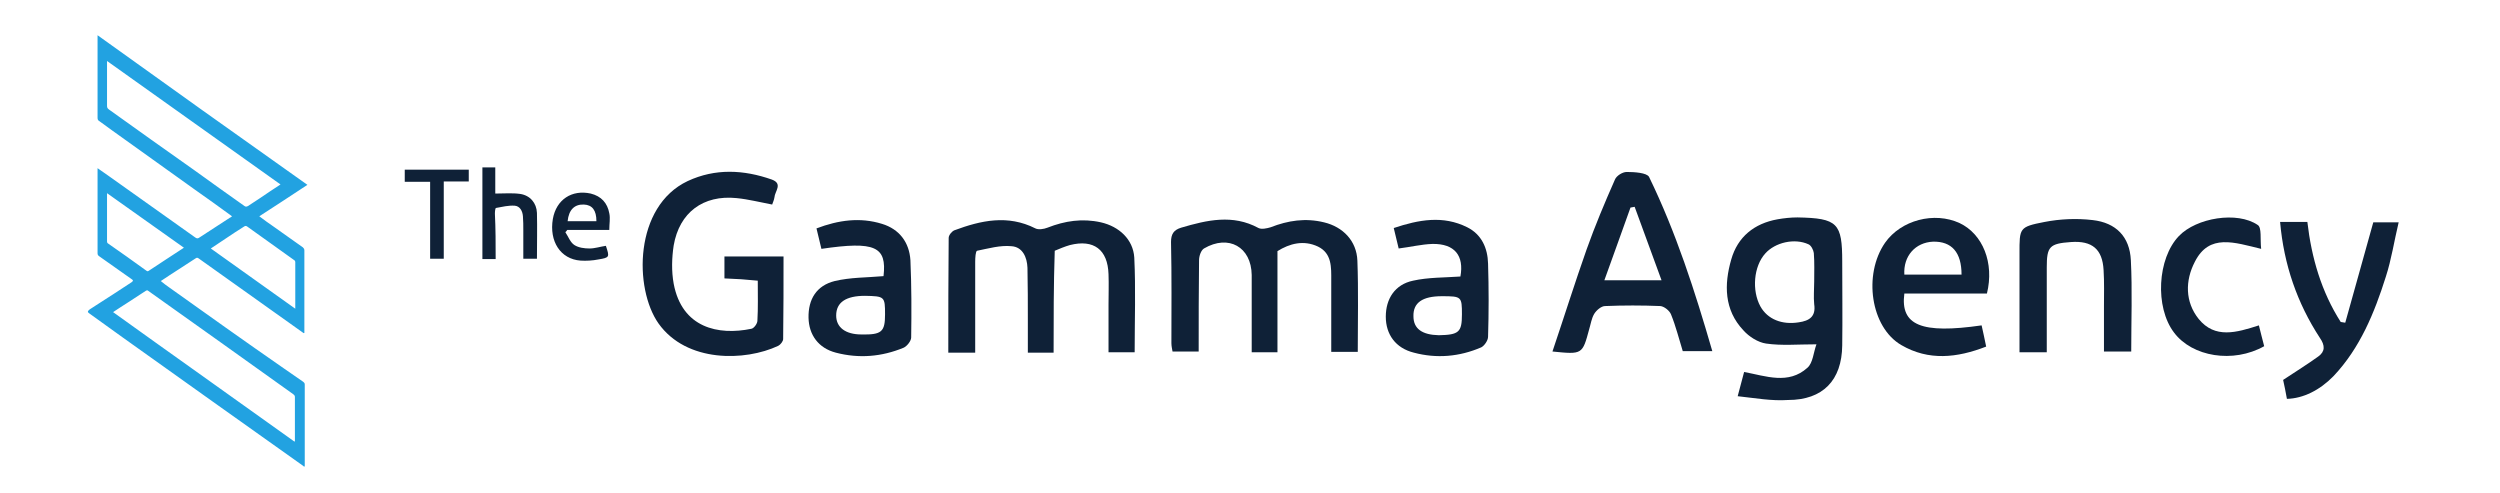
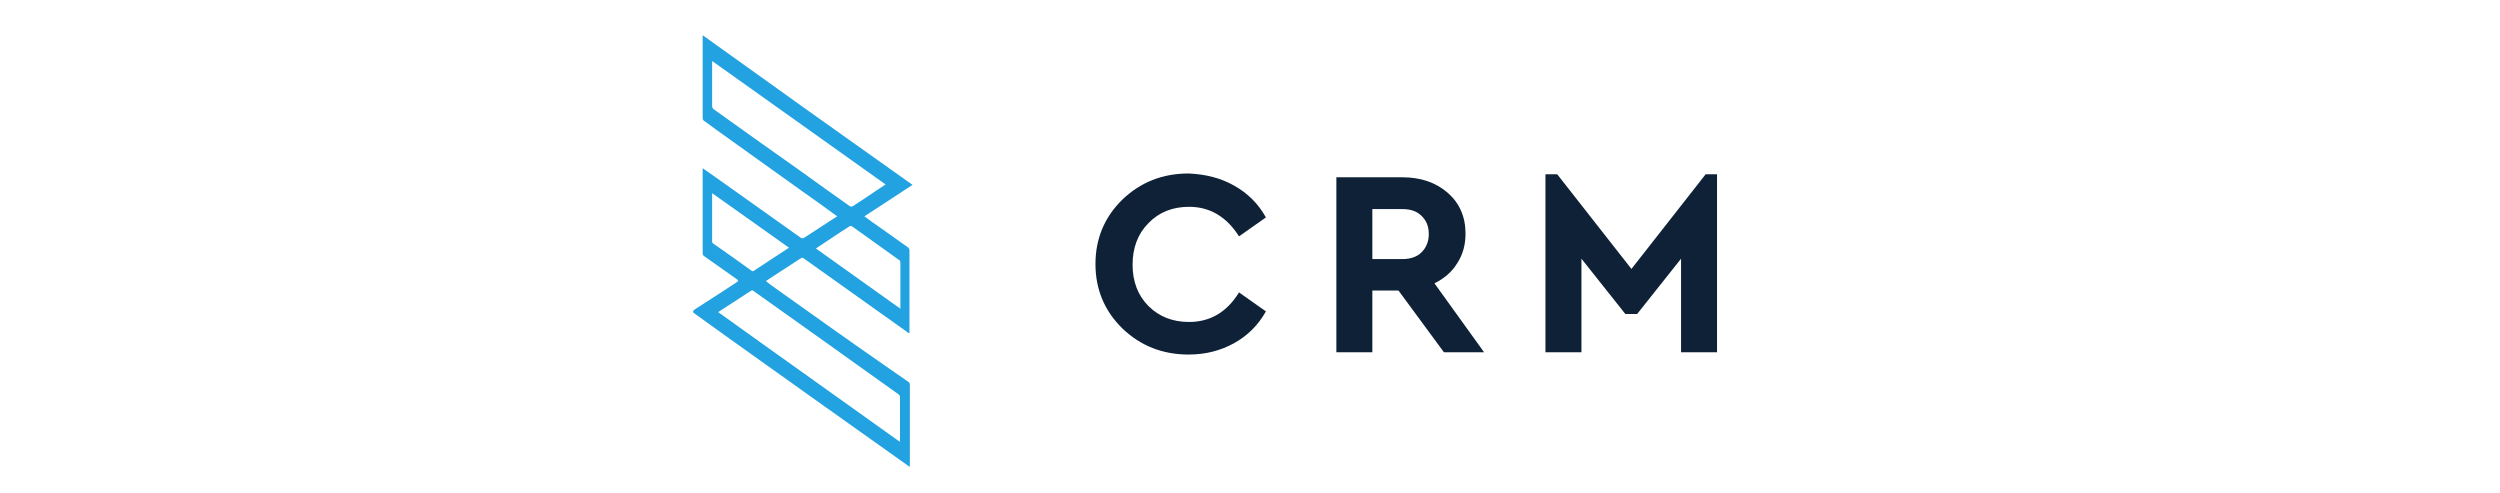
- <svg xmlns="http://www.w3.org/2000/svg" viewBox="0 0 634.5 130" width="185.92" height="36.62">
+ <svg xmlns="http://www.w3.org/2000/svg" viewBox="0 0 315 130" width="185.92" height="36.62">
  <defs>
    <style>
            .darkSvgLogo{fill:#0f2137;}
        </style>
  </defs>
  <g class="cls-1">
    <g id="Layer_2" data-name="Layer 2">
      <path fill="#22a2e1" d="M39.8,68.3c9.1,6.5,18.3,13,27.4,19.5c0.1,0.1,0.2,0.2,0.4,0.1c0-0.1,0-0.2,0-0.3c0-7.2,0-14.3,0-21.5 c0-0.4-0.2-0.6-0.4-0.8c-2.6-1.9-5.3-3.7-7.9-5.6c-1.2-0.8-2.4-1.7-3.6-2.6c4.3-2.8,8.5-5.5,12.7-8.3C49.9,35.7,31.5,22.6,13,9.3 c0,0.9,0,1.7,0,2.6c0,6.4,0,12.8,0,19.2c0,0.4,0.1,0.7,0.5,0.9c1.1,0.8,2.2,1.6,3.3,2.4C24,39.6,31.4,44.8,38.6,50 c3.3,2.3,6.6,4.7,9.9,7.1c-0.2,0.2-0.4,0.3-0.6,0.4c-2.7,1.7-5.3,3.5-8,5.2c-0.4,0.3-0.7,0.3-1.1,0C31.2,57.3,23.6,51.9,16,46.5 c-1-0.7-2-1.4-3-2.1c0,0.2,0,0.2,0,0.3c0,7.4,0,14.8,0,22.2c0,0.4,0.2,0.6,0.5,0.8c2.8,2,5.7,4,8.5,6c0.5,0.3,0.4,0.5,0,0.8 c-3.1,2-6.2,4.1-9.4,6.1c-0.6,0.4-1.1,0.7-1.7,1.1c-0.6,0.5-0.6,0.7,0,1.1c3,2.1,5.9,4.3,8.9,6.4c15.8,11.3,31.6,22.5,47.5,33.8 c0.1,0.1,0.2,0.3,0.4,0.1c0,0,0,0,0-0.1c0-7.2,0-14.3,0-21.5c0-0.4-0.2-0.5-0.4-0.7c-1.7-1.2-3.5-2.4-5.2-3.6 C52,90.2,41.9,83,31.8,75.8c-0.7-0.5-1.4-1-2.1-1.6c3.1-2.1,6.2-4,9.2-6C39.3,67.9,39.5,68.1,39.8,68.3z M38.5,44.9 c-7.5-5.3-15-10.6-22.5-16c-0.4-0.3-0.5-0.5-0.5-1c0-3.7,0-7.4,0-11.1c0-0.2,0-0.4,0-0.7C30.8,27,46,37.8,61.3,48.7 c-1.9,1.2-3.6,2.4-5.4,3.6c-1.1,0.7-2.1,1.4-3.2,2.1c-0.4,0.2-0.6,0.2-0.9,0C47.3,51.2,42.9,48.1,38.5,44.9z M49.2,61.4 c0.8-0.5,1.7-1.1,2.5-1.6c0.3-0.2,0.5-0.2,0.8,0c4.1,2.9,8.2,5.9,12.3,8.8c0.2,0.1,0.4,0.3,0.4,0.6c0,4.1,0,8.1,0,12.3 c-7.5-5.3-14.8-10.6-22.3-15.9C45,64.2,47.1,62.8,49.2,61.4z M64.7,104.1c0.2,0.2,0.4,0.3,0.4,0.7c0,3.9,0,7.7,0,11.6 c0,0,0,0.1-0.1,0.2c-15.9-11.4-31.9-22.7-47.9-34.2c1.4-0.9,2.7-1.8,4-2.6c1.5-1,3.1-2,4.6-3c0.3-0.2,0.5-0.2,0.7,0 C39.2,85.9,52,95,64.7,104.1z M26.5,71.5c-0.3,0.2-0.4,0.1-0.7-0.1c-3.3-2.4-6.7-4.8-10-7.1c-0.2-0.1-0.3-0.3-0.3-0.6 c0-4.2,0-8.4,0-12.7c6.8,4.8,13.5,9.6,20.3,14.4C32.6,67.5,29.5,69.5,26.5,71.5z" />
      <g id="Layer_1-2" data-name="Layer 1">
        <g>
-           <path class="darkSvgLogo" d="M446,104.6c0.7-2.7,1.2-4.5,1.7-6.4c5.8,1.1,11.7,3.4,16.7-1.1c1.5-1.3,1.6-4.1,2.4-6.2c-5,0-9.2,0.4-13.3-0.2 c-2.1-0.3-4.5-1.8-6-3.5c-5.1-5.4-5.1-12.1-3.2-18.7c1.7-6,6.1-9.5,12.2-10.6c1.7-0.3,3.5-0.5,5.3-0.5c10.6,0.2,11.8,1.5,11.8,11.7 c0,7.4,0.1,14.7,0,22.1c-0.1,9.2-5.1,14.4-14.3,14.4C454.9,105.9,450.7,105.1,446,104.6z M466.2,74.3c0-2.5,0.1-5-0.1-7.5 c-0.1-0.8-0.7-2-1.4-2.3c-3.7-1.7-8.8-0.5-11.4,2.4c-3.1,3.4-3.6,9.8-1.3,14c1.9,3.4,5.7,4.9,10.1,4.2c2.8-0.4,4.6-1.5,4.1-4.8 C466,78.4,466.2,76.4,466.2,74.3z" />
-           <path class="darkSvgLogo" d="M397.1,92.8c3.1-9.2,5.9-18.1,9-26.9c2.2-6.2,4.8-12.4,7.5-18.5c0.4-1,2-2,3.1-2c2,0,5.3,0.2,5.9,1.3 c7.1,14.6,12.1,30.1,16.7,46c-2.7,0-5.1,0-7.8,0c-1-3.2-1.8-6.5-3.1-9.7c-0.4-1-1.8-2.1-2.8-2.2c-4.9-0.2-9.7-0.2-14.6,0 c-1,0-2.3,1.1-2.9,2.1c-0.7,1.2-0.9,2.7-1.3,4C405,93.6,405,93.6,397.1,92.8z M410.8,74c5.4,0,10,0,15.1,0 c-2.5-6.8-4.8-13.1-7.1-19.4c-0.4,0.1-0.7,0.1-1.1,0.2C415.5,61,413.2,67.3,410.8,74z" />
-           <path class="darkSvgLogo" d="M118.1,68.4c-1.3,0-2.3,0-3.5,0c0-8.1,0-16.1,0-24.2c1.1,0,2.2,0,3.4,0c0,2.4,0,4.8,0,6.9c2.3,0,4.5-0.2,6.6,0.1 c2.6,0.4,4.3,2.4,4.4,5c0.1,4,0,8,0,12.1c-1.1,0-2.2,0-3.6,0c0-2.5,0-5,0-7.5c0-1.2,0-2.5-0.1-3.7c-0.1-1.4-0.8-2.7-2.2-2.8 c-1.6-0.1-3.3,0.3-4.9,0.6c-0.2,0-0.3,0.9-0.3,1.5C118.1,60.4,118.1,64.3,118.1,68.4z" />
-           <path class="darkSvgLogo" d="M511.8,77.5c-7.2,0-14.5,0-21.8,0c-1.1,8.4,4.5,10.7,20.4,8.4c0.4,1.8,0.8,3.6,1.2,5.6c-7.7,3-15.2,3.8-22.4-0.4 c-8.1-4.7-10.1-18.6-4.3-27c4.2-6,13-8.3,19.7-5.2C510.7,61.8,513.8,69.4,511.8,77.5z M505.1,72.5c0-5.9-2.6-8.8-7.5-8.7 c-4.7,0.2-7.9,3.8-7.6,8.7C495,72.5,500.1,72.5,505.1,72.5z" />
-           <path class="darkSvgLogo" d="M136.5,61.3c0.8,1.2,1.3,2.7,2.4,3.4c1.1,0.7,2.6,0.9,4,0.9s2.9-0.5,4.3-0.7c1,3,1,3.1-2,3.6c-1.5,0.3-3.2,0.4-4.7,0.3 c-5.3-0.4-8.3-5.1-7.3-11c0.9-5.1,5-7.8,10-6.7c2.8,0.7,4.4,2.5,4.9,5.2c0.3,1.3,0,2.8,0,4.4c-3.7,0-7.4,0-11.1,0 C136.9,60.9,136.7,61.1,136.5,61.3z M144.7,58.4c0-2.9-1.1-4.3-3.3-4.4c-2.5-0.1-4,1.4-4.3,4.4c0.7,0,1.3,0,1.9,0 C140.8,58.4,142.7,58.4,144.7,58.4z" />
-           <path class="darkSvgLogo" d="M527.6,93c-2.7,0-4.7,0-7.2,0c0-8.8,0-17.4,0-26.1c0-6.7-0.1-7,6.6-8.3c4.1-0.8,8.5-1,12.7-0.5c6.2,0.7,9.8,4.4,10.1,10.6 c0.4,7.9,0.1,15.9,0.1,24.1c-2.2,0-4.4,0-7.2,0c0-3.9,0-7.9,0-11.9c0-3.2,0.1-6.4-0.1-9.6c-0.3-5.5-3-7.8-8.6-7.4 c-5.7,0.4-6.4,1.2-6.4,6.7C527.6,78,527.6,85.4,527.6,93z" />
-           <path class="darkSvgLogo" d="M589.2,58.6c2.6,0,4.8,0,7.2,0c1.1,9.5,3.7,18.4,8.8,26.4c0.4,0.1,0.8,0.1,1.2,0.2c2.4-8.7,4.9-17.4,7.4-26.5 c1.5,0,3.7,0,6.7,0c-1.2,5-1.9,9.8-3.4,14.4c-3,9.5-6.8,18.8-13.8,26.2c-3.6,3.7-8,5.9-12.3,6c-0.3-1.8-0.7-3.6-1-5 c3.3-2.2,6.4-4.1,9.3-6.2c1.8-1.3,1.8-2.9,0.4-4.9C593.7,80,590.2,69.9,589.2,58.6z" />
-           <path class="darkSvgLogo" d="M100.8,48c-2.4,0-4.5,0-6.7,0c0-1.1,0-2.1,0-3.2c5.6,0,11.2,0,16.9,0c0,1,0,2,0,3.1c-2.2,0-4.3,0-6.6,0 c0,6.9,0,13.6,0,20.4c-1.3,0-2.4,0-3.6,0C100.8,61.7,100.8,55,100.8,48z" />
-           <path class="darkSvgLogo" d="M584.2,65.7c-7.1-1.7-13.7-4.1-17.5,3.4c-2.6,5-2.6,10.6,1,15.1c4.3,5.3,10,3.6,15.9,1.7c0.5,1.9,0.9,3.7,1.4,5.5 c-8.2,4.6-19,2.8-23.8-3.6c-5.1-6.7-4.4-19.6,1.3-25.5c4.6-4.8,15.4-6.6,20.8-2.9C584.4,60.1,583.9,63.1,584.2,65.7z" />
-         </g>
-         <g>
-           <path class="darkSvgLogo" d="M265.4,93.1c-2.3,0-4.3,0-6.8,0c0-2.9,0-5.6,0-8.4c0-4.7,0-9.4-0.1-14c-0.1-2.8-1.3-5.5-4.2-5.7c-3-0.3-6.1,0.6-9.1,1.2 c-0.4,0.1-0.5,1.9-0.5,2.9c0,7.9,0,15.9,0,24c-2.5,0-4.6,0-7.1,0c0-10.2,0-20.2,0.1-30.3c0-0.7,0.8-1.7,1.5-2 c7-2.6,14.1-4.2,21.4-0.5c0.8,0.4,2.2,0.2,3.2-0.2c4.6-1.8,9.2-2.5,14.1-1.4c4.8,1.1,8.5,4.5,8.8,9.3c0.4,8.3,0.1,16.5,0.1,25 c-2.3,0-4.3,0-6.9,0c0-4.2,0-8.3,0-12.5c0-2.7,0.1-5.4,0-8.1c-0.2-6.5-3.9-9.3-10.2-7.7c-1.4,0.4-2.8,1-4,1.5 C265.4,75.3,265.4,84,265.4,93.1z" />
-           <path class="darkSvgLogo" d="M324.5,93c-2.2,0-4.3,0-6.8,0c0-3.9,0-7.8,0-11.6c0-2.9,0-5.9,0-8.8c-0.1-7.4-6.1-10.8-12.6-7c-0.8,0.5-1.3,2-1.3,3.1 c-0.1,8-0.1,15.9-0.1,24.1c-2.3,0-4.5,0-6.9,0c-0.1-0.6-0.3-1.4-0.3-2.2c0-8.9,0.1-17.8-0.1-26.7c0-2.1,0.7-3.2,2.7-3.8 c6.8-2,13.6-3.6,20.4,0.1c0.8,0.4,2.2,0.1,3.2-0.2c4.6-1.8,9.2-2.5,14.1-1.3c5,1.2,8.6,4.9,8.8,10.1c0.3,7.9,0.1,15.9,0.1,24.1 c-2.2,0-4.4,0-7,0c0-4.8,0-9.5,0-14.3c0-1.5,0-3,0-4.6c0-3.4,0.2-7.1-3.5-8.9c-3.8-1.8-7.5-0.8-10.7,1.2 C324.5,75.4,324.5,84.1,324.5,93z" />
-           <path class="darkSvgLogo" d="M178.5,73.5c0-2,0-3.8,0-5.8c5.2,0,10.2,0,15.6,0c0,7.4,0,14.6-0.1,21.8c0,0.6-0.7,1.5-1.3,1.8c-8.7,4.1-24.2,4.5-31.6-5.9 c-6.5-9.2-6.5-30.9,7.7-37.6c7.3-3.4,14.8-3,22.2-0.4c3,1.1,0.8,3.1,0.7,4.7c-0.1,0.7-0.4,1.3-0.6,1.9c-3.2-0.6-6.3-1.4-9.4-1.7 c-8.8-0.9-15.1,3.8-16.6,12.5c-0.5,3.3-0.6,6.8,0,10.1c2.2,11.7,11.8,13.7,20.5,11.9c0.7-0.1,1.6-1.4,1.6-2.1 c0.2-3.4,0.1-6.8,0.1-10.6C184.4,73.8,181.5,73.6,178.5,73.5z" />
-           <path class="darkSvgLogo" d="M220.5,72.9c0.9-7.8-2.2-9.3-16.4-7.2c-0.4-1.7-0.8-3.4-1.3-5.4c5.8-2.2,11.5-3,17.3-1.2c4.6,1.4,7.2,4.9,7.5,9.6 c0.3,6.8,0.3,13.6,0.2,20.4c0,0.9-1.1,2.3-2,2.7c-5.8,2.4-11.8,2.9-17.9,1.3c-4.6-1.2-7.1-4.7-7.2-9.2c-0.1-4.9,2.1-8.5,6.9-9.7 C211.8,73.2,216,73.3,220.5,72.9z M220.9,83c0-4.7-0.1-4.8-5.3-4.9c-5,0-7.6,1.7-7.6,5.2c0,3.1,2.4,5,6.7,5 C220,88.4,220.9,87.6,220.9,83z" />
-           <path class="darkSvgLogo" d="M356.5,65.6c-0.4-1.6-0.8-3.3-1.3-5.4c6.6-2.2,13-3.4,19.4-0.2c3.8,1.9,5.4,5.5,5.5,9.6c0.2,6.4,0.2,12.9,0,19.3 c0,1-1,2.4-1.8,2.8c-5.8,2.5-11.8,3-17.8,1.4c-4.8-1.2-7.4-4.8-7.4-9.5c0-4.7,2.4-8.5,7.2-9.5c4-0.9,8.3-0.8,12.5-1.1 c1-5.5-1.5-8.7-7.4-8.6C362.5,64.5,359.7,65.2,356.5,65.6z M373.2,83c0-4.7-0.1-4.8-5.3-4.8c-5.1,0-7.6,1.7-7.5,5.3 c0,3.3,2.3,4.9,6.7,5C372.4,88.4,373.2,87.7,373.2,83z" />
+           <path class="darkSvgLogo" d="M153.3,49c3.6,2,6.4,4.8,8.4,8.4l-7.1,5c-3.3-5.2-7.7-7.8-13.2-7.8c-4.3,0-7.9,1.4-10.7,4.3c-2.8,2.8-4.2,6.5-4.2,11 c0,4.4,1.4,8.1,4.2,10.9c2.8,2.8,6.4,4.2,10.7,4.2c5.6,0,10-2.6,13.2-7.8l7.1,5c-2,3.6-4.8,6.4-8.4,8.4s-7.6,3-12,3 c-6.9,0-12.7-2.3-17.5-6.9c-4.7-4.6-7.1-10.3-7.1-17s2.4-12.4,7.1-17c4.8-4.6,10.6-6.9,17.5-6.9C145.8,46,149.8,47,153.3,49z" />
+           <path class="darkSvgLogo" d="M208.7,93l-12-16.3h-6.9V93h-9.5V46.8h17.4c4.9,0,8.9,1.4,12,4.1s4.7,6.3,4.7,10.8c0,2.9-0.7,5.5-2.2,7.8 c-1.4,2.3-3.4,4-6,5.3L219.3,93H208.7z M189.8,68.4h7.9c2.2,0,3.9-0.6,5.1-1.8c1.2-1.2,1.9-2.8,1.9-4.8c0-2-0.6-3.5-1.9-4.8 s-3-1.8-5.1-1.8h-7.9V68.4z" />
+           <path class="darkSvgLogo" d="M280.8,46v47h-9.5V68.3l-11.6,14.6h-3.1l-11.6-14.6V93h-9.5V46h3.1L258.2,71L277.8,46H280.8z" />
        </g>
      </g>
    </g>
  </g>
</svg>
